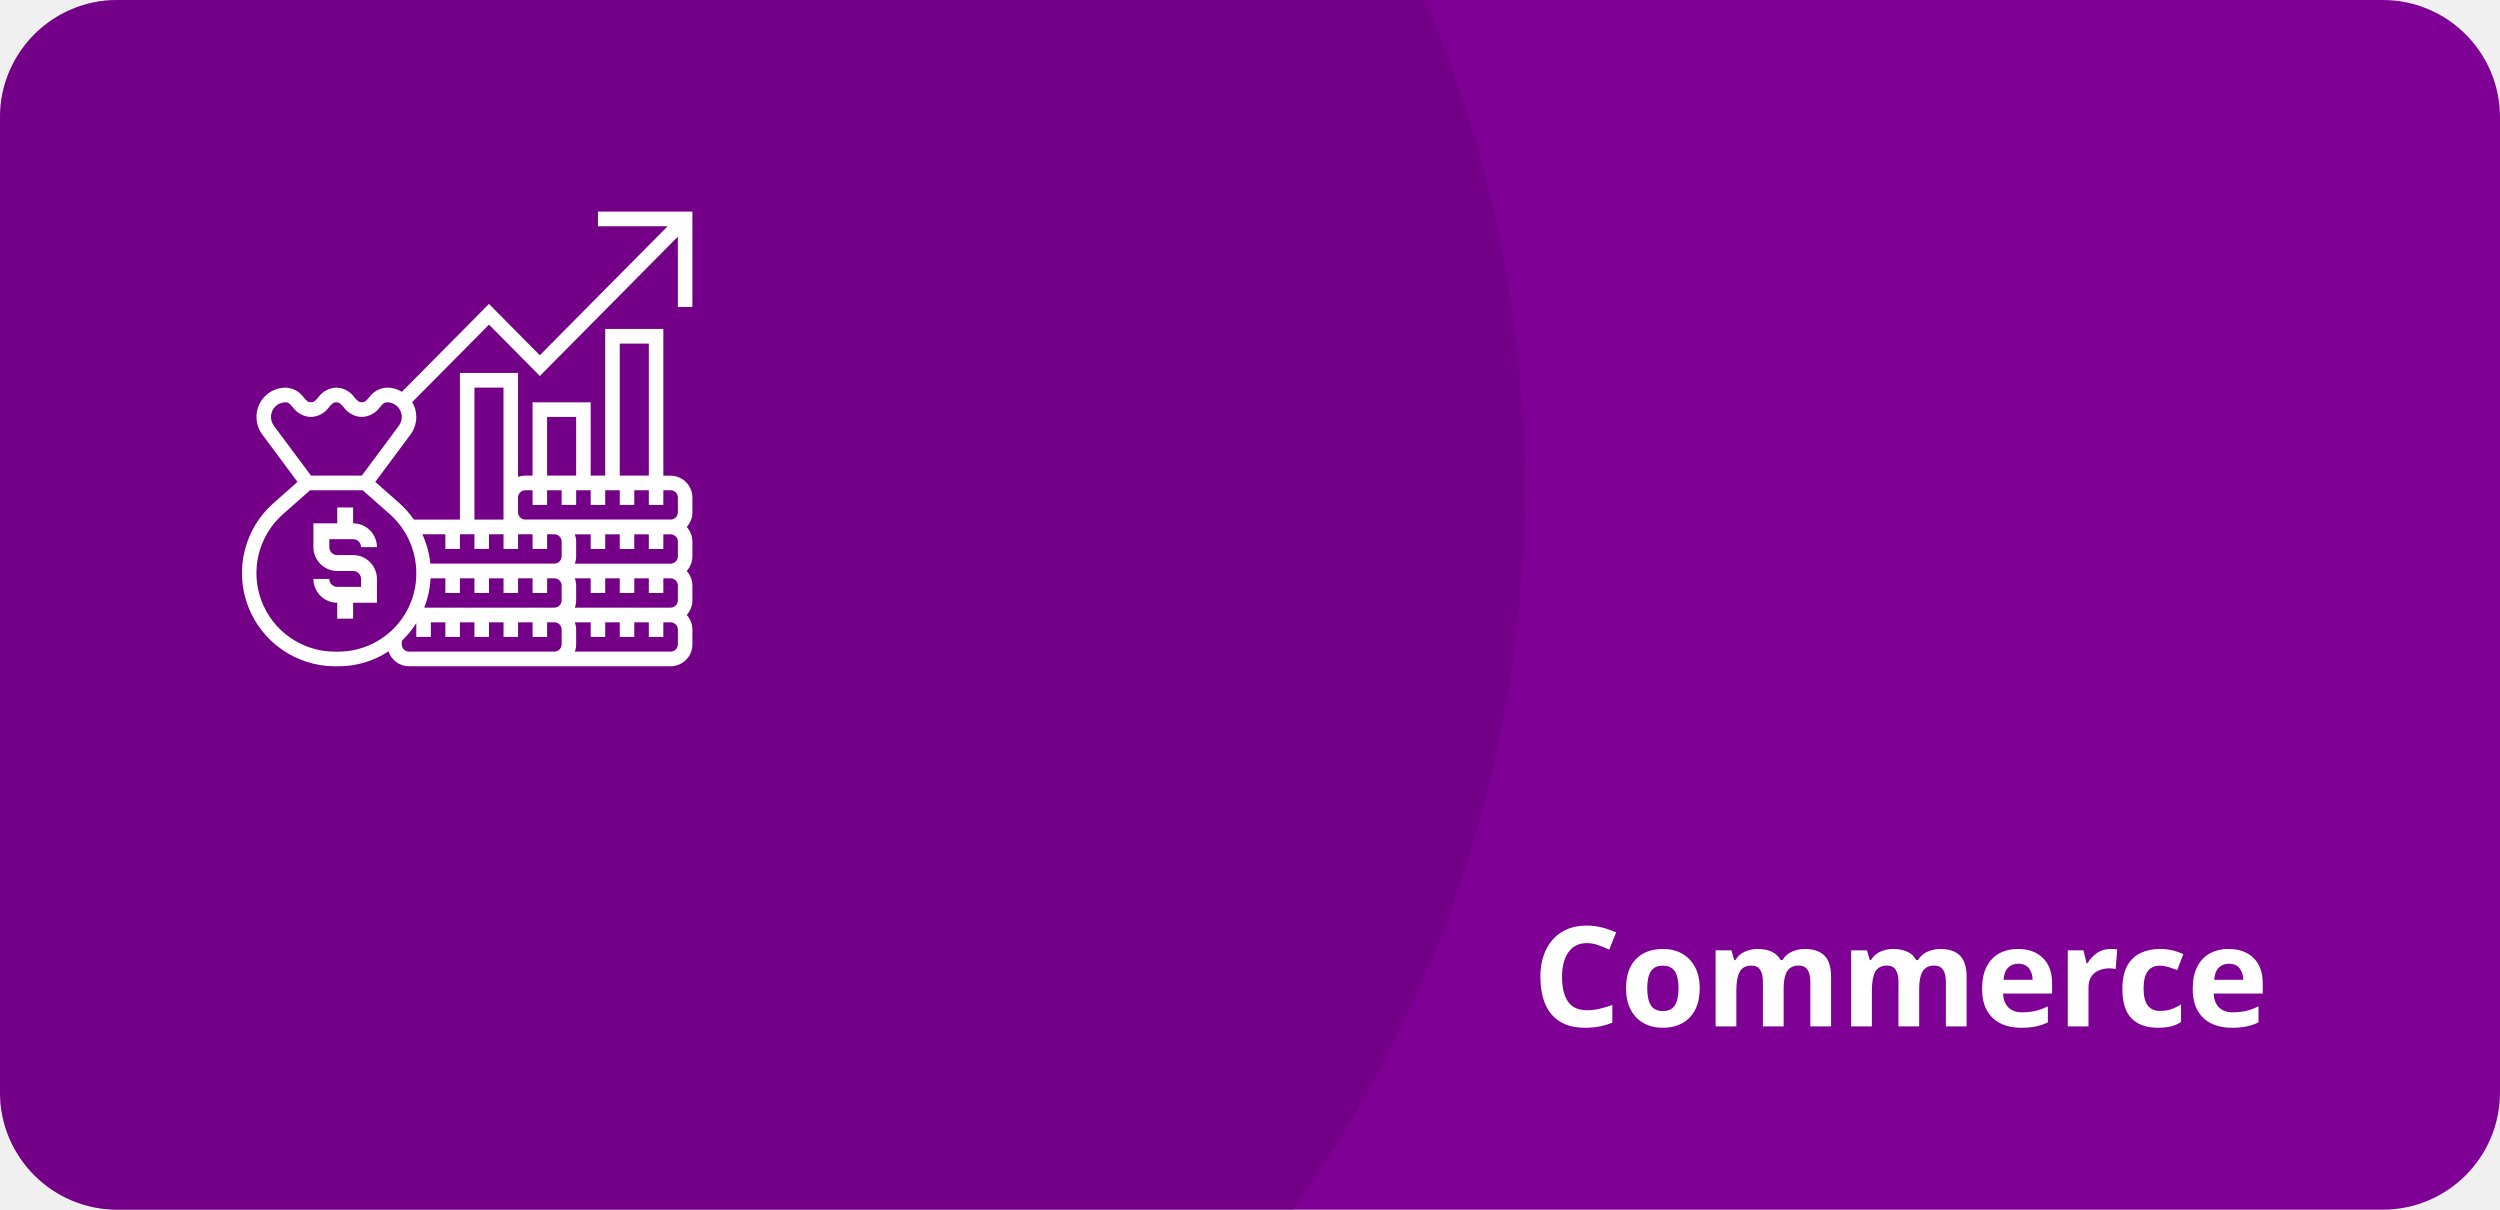
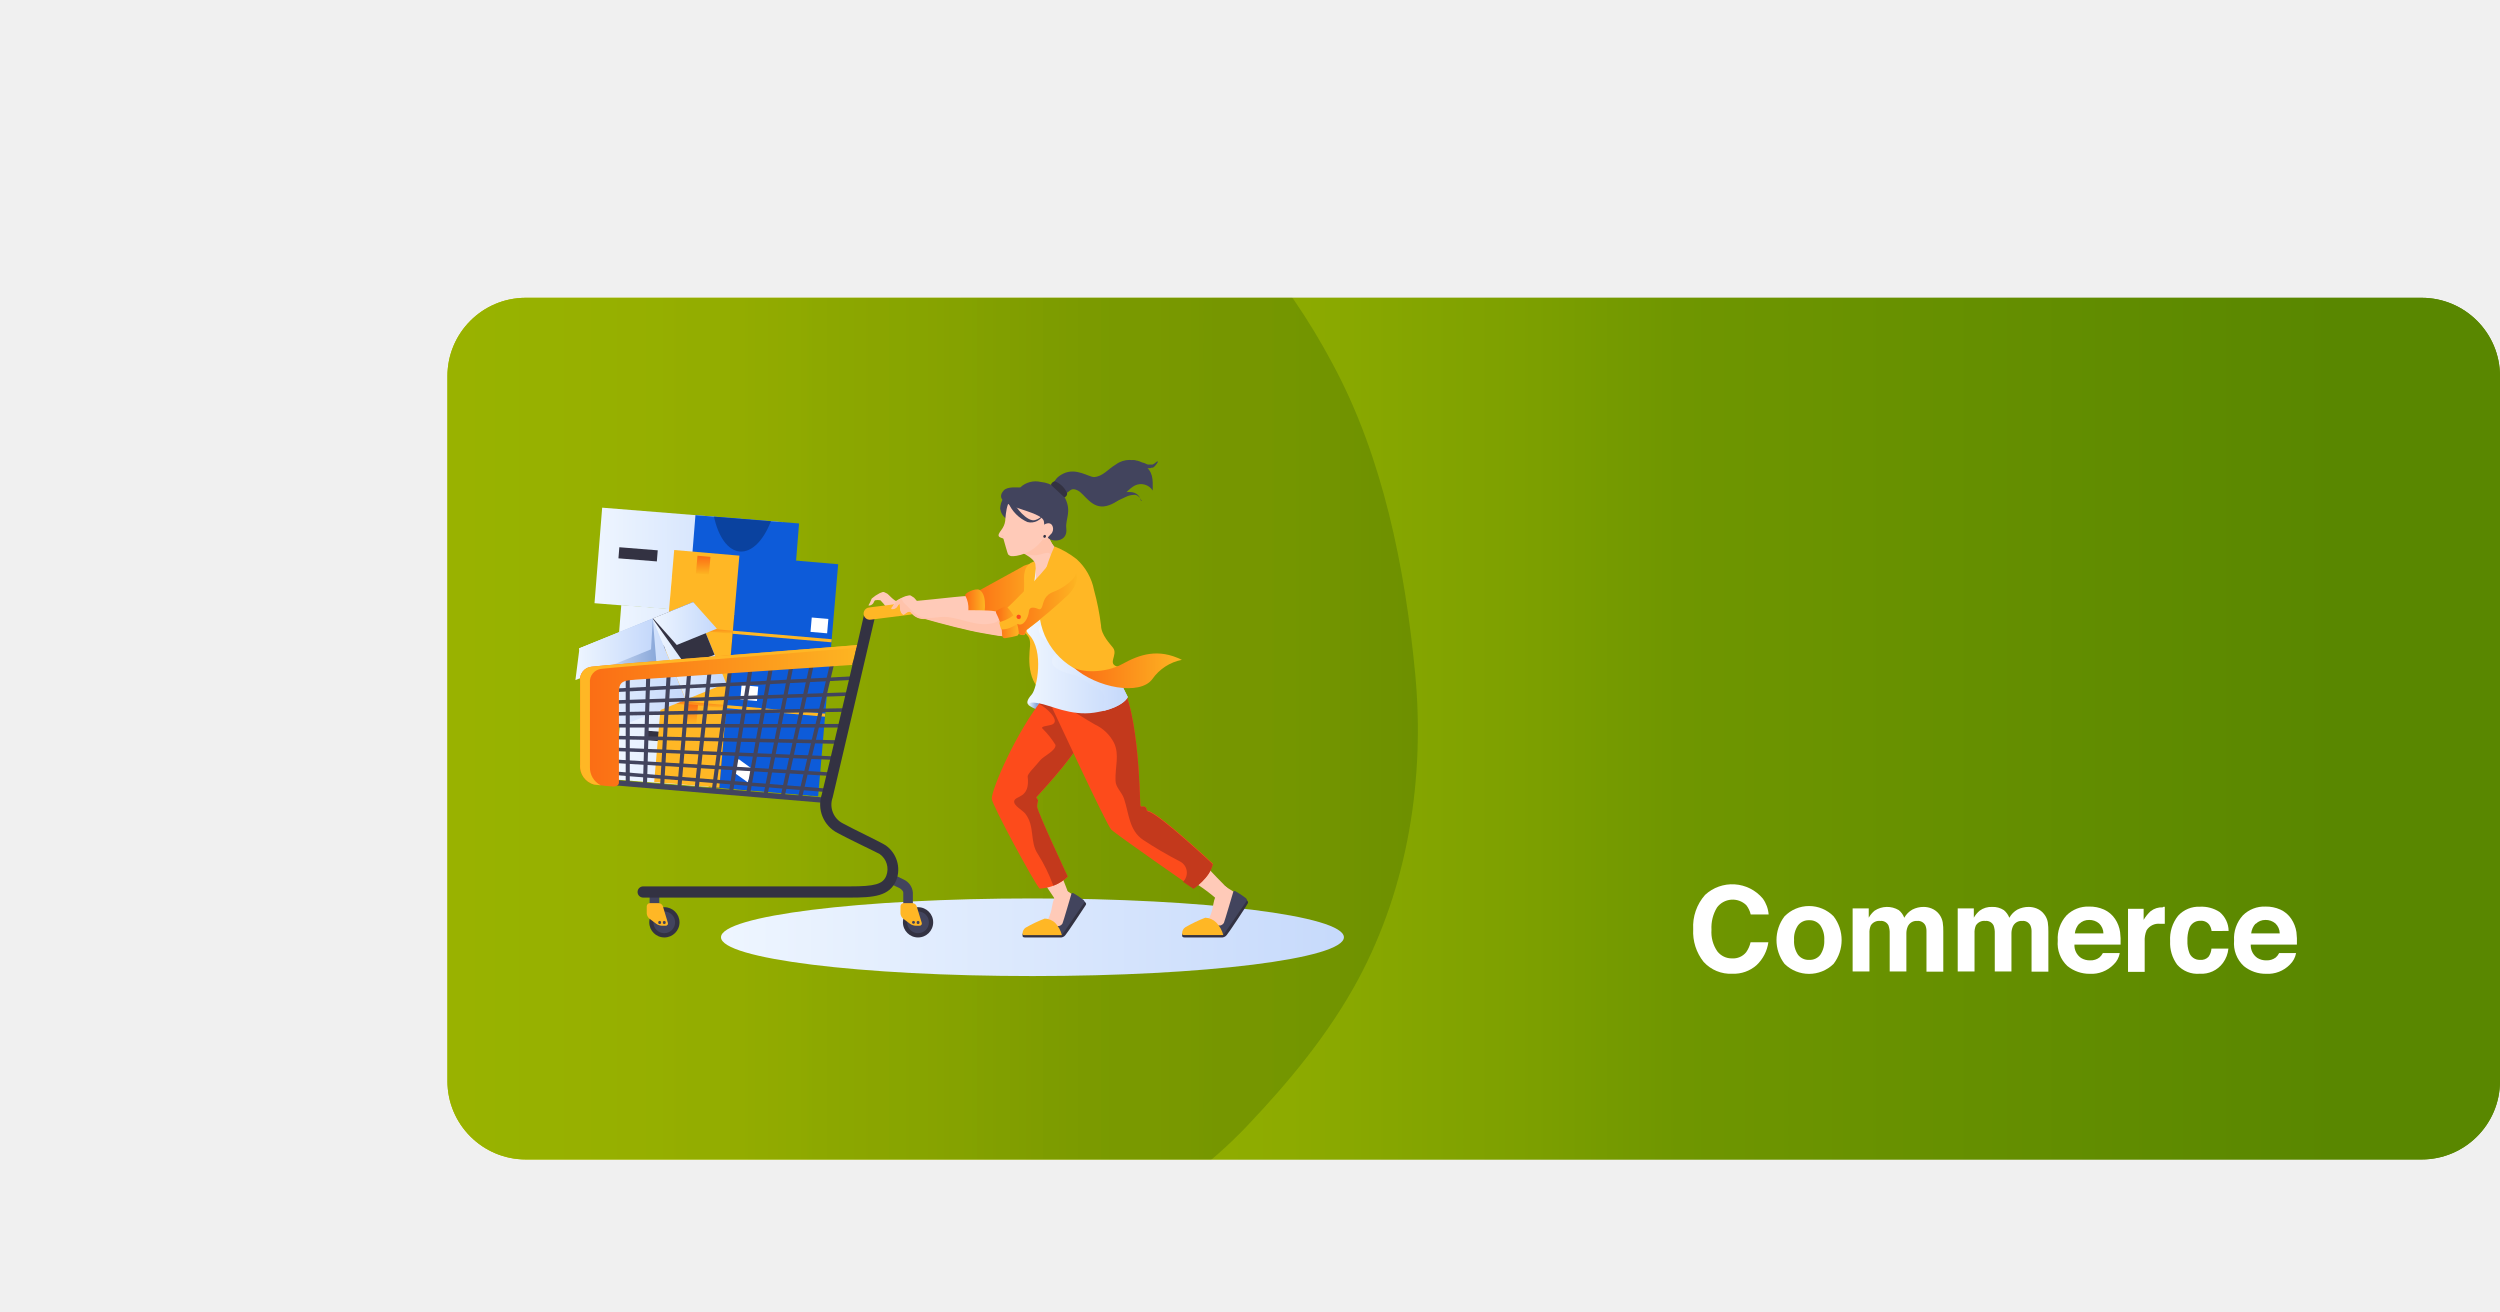
- <svg xmlns="http://www.w3.org/2000/svg" id="Component_108_1" data-name="Component 108 – 1" width="341" height="165" viewBox="0 0 341 165">
+ <svg xmlns="http://www.w3.org/2000/svg" xmlns:xlink="http://www.w3.org/1999/xlink" viewBox="0 0 356.87 187.26">
  <defs>
+     <style>.cls-1{fill:url(#linear-gradient);}.cls-2{isolation:isolate;}.cls-3{clip-path:url(#clip-path);}.cls-4{opacity:0.27;mix-blend-mode:multiply;}.cls-5{fill:url(#linear-gradient-4);}.cls-6{fill:#fff;}.cls-7{fill:url(#_ÂÁ_Ï_ÌÌ_È_ËÂÌÚ_32);}.cls-8{fill:url(#_ÂÁ_Ï_ÌÌ_È_ËÂÌÚ_32-2);}.cls-9{fill:#333242;}.cls-10{fill:url(#_ÂÁ_Ï_ÌÌ_È_ËÂÌÚ_32-3);}.cls-11{fill:url(#_ÂÁ_Ï_ÌÌ_È_ËÂÌÚ_32-4);}.cls-12{fill:url(#_ÂÁ_Ï_ÌÌ_È_ËÂÌÚ_32-5);}.cls-13{fill:url(#_ÂÁ_Ï_ÌÌ_È_ËÂÌÚ_32-6);}.cls-14{fill:#0d5bd9;}.cls-15{fill:#0a429f;}.cls-16{fill:#ffb725;}.cls-17{fill:url(#_ÂÁ_Ï_ÌÌ_È_ËÂÌÚ_3);}.cls-18{fill:url(#_ÂÁ_Ï_ÌÌ_È_ËÂÌÚ_3-2);}.cls-19{fill:url(#_ÂÁ_Ï_ÌÌ_È_ËÂÌÚ_3-3);}.cls-20{fill:url(#_ÂÁ_Ï_ÌÌ_È_ËÂÌÚ_3-4);}.cls-21{fill:url(#_ÂÁ_Ï_ÌÌ_È_ËÂÌÚ_3-5);}.cls-22{fill:url(#_ÂÁ_Ï_ÌÌ_È_ËÂÌÚ_32-7);}.cls-23{fill:url(#_ÂÁ_Ï_ÌÌ_È_ËÂÌÚ_32-8);}.cls-24{fill:url(#_ÂÁ_Ï_ÌÌ_È_ËÂÌÚ_40);}.cls-25{fill:url(#_ÂÁ_Ï_ÌÌ_È_ËÂÌÚ_32-9);}.cls-26{fill:url(#_ÂÁ_Ï_ÌÌ_È_ËÂÌÚ_32-10);}.cls-27{fill:url(#_ÂÁ_Ï_ÌÌ_È_ËÂÌÚ_40-2);}.cls-28{fill:#ffcab8;}.cls-29{fill:#fd4b1b;}.cls-30{fill:#c3391c;}.cls-31{fill:url(#_ÂÁ_Ï_ÌÌ_È_ËÂÌÚ_2);}.cls-32{fill:url(#_ÂÁ_Ï_ÌÌ_È_ËÂÌÚ_2-2);}.cls-33{fill:url(#_ÂÁ_Ï_ÌÌ_È_ËÂÌÚ_32-11);}.cls-34{fill:url(#_ÂÁ_Ï_ÌÌ_È_ËÂÌÚ_32-12);}.cls-35{fill:#ffc3ab;}.cls-36{fill:#42445d;}.cls-37{fill:url(#_ÂÁ_Ï_ÌÌ_È_ËÂÌÚ_2-3);}.cls-38{fill:url(#_ÂÁ_Ï_ÌÌ_È_ËÂÌÚ_2-4);}.cls-39{fill:url(#_ÂÁ_Ï_ÌÌ_È_ËÂÌÚ_2-5);}.cls-40{fill:url(#_ÂÁ_Ï_ÌÌ_È_ËÂÌÚ_2-6);}.cls-41{fill:url(#_ÂÁ_Ï_ÌÌ_È_ËÂÌÚ_2-7);}</style>
+     <linearGradient id="linear-gradient" x1="63.87" y1="104.01" x2="356.87" y2="104.01" gradientUnits="userSpaceOnUse">
+       <stop offset="0" stop-color="#adc200" />
+       <stop offset="0.14" stop-color="#aac000" />
+       <stop offset="0.23" stop-color="#a1b900" />
+       <stop offset="0.31" stop-color="#93af00" />
+       <stop offset="0.41" stop-color="#8dab00" />
+       <stop offset="0.53" stop-color="#7c9f00" />
+       <stop offset="0.6" stop-color="#6f9600" />
+       <stop offset="0.92" stop-color="#598700" />
+     </linearGradient>
    <clipPath id="clip-path">
-       <rect id="Rectangle_1618" data-name="Rectangle 1618" width="341" height="165" rx="16" transform="translate(744 1040)" fill="#7e0095" />
+       <rect class="cls-1" x="63.87" y="42.51" width="293" height="123" rx="11.19" />
    </clipPath>
+     <linearGradient id="linear-gradient-4" x1="0" y1="93.63" x2="202.41" y2="93.63" xlink:href="#linear-gradient" />
+     <linearGradient id="_ÂÁ_Ï_ÌÌ_È_ËÂÌÚ_32" x1="101.35" y1="133.79" x2="197.18" y2="133.79" gradientUnits="userSpaceOnUse">
+       <stop offset="0" stop-color="#eff6ff" />
+       <stop offset="1" stop-color="#c4d8fb" />
+     </linearGradient>
+     <linearGradient id="_ÂÁ_Ï_ÌÌ_È_ËÂÌÚ_32-2" x1="87.85" y1="106.53" x2="114.53" y2="106.53" gradientTransform="translate(199.28 -2.86) rotate(85.41)" xlink:href="#_ÂÁ_Ï_ÌÌ_È_ËÂÌÚ_32" />
+     <linearGradient id="_ÂÁ_Ï_ÌÌ_È_ËÂÌÚ_32-3" x1="105.31" y1="103.18" x2="113.45" y2="103.18" xlink:href="#_ÂÁ_Ï_ÌÌ_È_ËÂÌÚ_32" />
+     <linearGradient id="_ÂÁ_Ï_ÌÌ_È_ËÂÌÚ_32-4" x1="87.63" y1="94" x2="113.62" y2="94" gradientTransform="translate(186.29 -13.82) rotate(85.42)" xlink:href="#_ÂÁ_Ï_ÌÌ_È_ËÂÌÚ_32" />
+     <linearGradient id="_ÂÁ_Ï_ÌÌ_È_ËÂÌÚ_32-5" x1="105.22" y1="90.13" x2="113.36" y2="90.13" xlink:href="#_ÂÁ_Ï_ÌÌ_È_ËÂÌÚ_32" />
+     <linearGradient id="_ÂÁ_Ï_ÌÌ_È_ËÂÌÚ_32-6" x1="84.86" y1="80.32" x2="111.75" y2="80.32" gradientTransform="translate(170.51 -24.1) rotate(85.41)" xlink:href="#_ÂÁ_Ï_ÌÌ_È_ËÂÌÚ_32" />
+     <linearGradient id="_ÂÁ_Ï_ÌÌ_È_ËÂÌÚ_3" x1="99.01" y1="101.09" x2="99.01" y2="99.86" gradientTransform="translate(190.6 -6.81) rotate(85.07)" gradientUnits="userSpaceOnUse">
+       <stop offset="0" stop-color="#fdb522" />
+       <stop offset="1" stop-color="#fb6b14" />
+     </linearGradient>
+     <linearGradient id="_ÂÁ_Ï_ÌÌ_È_ËÂÌÚ_3-2" x1="99.93" y1="90.47" x2="99.93" y2="89.23" gradientTransform="translate(180.86 -17.43) rotate(85.07)" xlink:href="#_ÂÁ_Ï_ÌÌ_È_ËÂÌÚ_3" />
+     <linearGradient id="_ÂÁ_Ï_ÌÌ_È_ËÂÌÚ_3-3" x1="100.38" y1="82.02" x2="100.38" y2="79.33" gradientTransform="translate(172.09 -26.29) rotate(85.05)" xlink:href="#_ÂÁ_Ï_ÌÌ_È_ËÂÌÚ_3" />
+     <linearGradient id="_ÂÁ_Ï_ÌÌ_È_ËÂÌÚ_3-4" x1="99.48" y1="92.52" x2="99.48" y2="89.83" gradientTransform="translate(181.78 -15.75) rotate(85.08)" xlink:href="#_ÂÁ_Ï_ÌÌ_È_ËÂÌÚ_3" />
+     <linearGradient id="_ÂÁ_Ï_ÌÌ_È_ËÂÌÚ_3-5" x1="98.54" y1="103.32" x2="98.54" y2="100.47" gradientTransform="translate(191.61 -5.02) rotate(85.08)" xlink:href="#_ÂÁ_Ï_ÌÌ_È_ËÂÌÚ_3" />
+     <linearGradient id="_ÂÁ_Ï_ÌÌ_È_ËÂÌÚ_32-7" x1="82.66" y1="96.23" x2="97.88" y2="96.23" gradientTransform="translate(42.89 -26.91) rotate(22.12)" xlink:href="#_ÂÁ_Ï_ÌÌ_È_ËÂÌÚ_32" />
+     <linearGradient id="_ÂÁ_Ï_ÌÌ_È_ËÂÌÚ_32-8" x1="93.17" y1="92.92" x2="103.65" y2="92.92" gradientTransform="translate(42.25 -30.22) rotate(22.13)" xlink:href="#_ÂÁ_Ï_ÌÌ_È_ËÂÌÚ_32" />
+     <linearGradient id="_ÂÁ_Ï_ÌÌ_È_ËÂÌÚ_40" x1="82.66" y1="93.22" x2="93.7" y2="93.22" gradientUnits="userSpaceOnUse">
+       <stop offset="0" stop-color="#eff6ff" />
+       <stop offset="1" stop-color="#8aa8da" />
+     </linearGradient>
+     <linearGradient id="_ÂÁ_Ï_ÌÌ_È_ËÂÌÚ_32-9" x1="82.13" y1="92.68" x2="93.19" y2="92.68" xlink:href="#_ÂÁ_Ï_ÌÌ_È_ËÂÌÚ_32" />
+     <linearGradient id="_ÂÁ_Ï_ÌÌ_È_ËÂÌÚ_32-10" x1="93.22" y1="89" x2="102.33" y2="89" xlink:href="#_ÂÁ_Ï_ÌÌ_È_ËÂÌÚ_32" />
+     <linearGradient id="_ÂÁ_Ï_ÌÌ_È_ËÂÌÚ_40-2" x1="146.78" y1="100.44" x2="147.98" y2="100.44" xlink:href="#_ÂÁ_Ï_ÌÌ_È_ËÂÌÚ_40" />
+     <linearGradient id="_ÂÁ_Ï_ÌÌ_È_ËÂÌÚ_2" x1="138.27" y1="84.79" x2="149.81" y2="84.79" gradientUnits="userSpaceOnUse">
+       <stop offset="0" stop-color="#fb6b14" />
+       <stop offset="1" stop-color="#fdb522" />
+     </linearGradient>
+     <linearGradient id="_ÂÁ_Ï_ÌÌ_È_ËÂÌÚ_2-2" x1="137.77" y1="86.58" x2="140.59" y2="86.58" xlink:href="#_ÂÁ_Ï_ÌÌ_È_ËÂÌÚ_2" />
+     <linearGradient id="_ÂÁ_Ï_ÌÌ_È_ËÂÌÚ_32-11" x1="146.39" y1="91.5" x2="160.97" y2="91.5" xlink:href="#_ÂÁ_Ï_ÌÌ_È_ËÂÌÚ_32" />
+     <linearGradient id="_ÂÁ_Ï_ÌÌ_È_ËÂÌÚ_32-12" x1="148.25" y1="92.71" x2="160.97" y2="92.71" xlink:href="#_ÂÁ_Ï_ÌÌ_È_ËÂÌÚ_32" />
+     <linearGradient id="_ÂÁ_Ï_ÌÌ_È_ËÂÌÚ_2-3" x1="153.21" y1="95.75" x2="168.72" y2="95.75" xlink:href="#_ÂÁ_Ï_ÌÌ_È_ËÂÌÚ_2" />
+     <linearGradient id="_ÂÁ_Ï_ÌÌ_È_ËÂÌÚ_2-4" x1="82.81" y1="102.18" x2="122.42" y2="102.18" xlink:href="#_ÂÁ_Ï_ÌÌ_È_ËÂÌÚ_2" />
+     <linearGradient id="_ÂÁ_Ï_ÌÌ_È_ËÂÌÚ_2-5" x1="143.58" y1="86.26" x2="153.72" y2="86.26" xlink:href="#_ÂÁ_Ï_ÌÌ_È_ËÂÌÚ_2" />
+     <linearGradient id="_ÂÁ_Ï_ÌÌ_È_ËÂÌÚ_2-6" x1="142.16" y1="88.86" x2="145.42" y2="88.86" xlink:href="#_ÂÁ_Ï_ÌÌ_È_ËÂÌÚ_2" />
+     <linearGradient id="_ÂÁ_Ï_ÌÌ_È_ËÂÌÚ_2-7" x1="145.22" y1="88.09" x2="145.83" y2="88.09" xlink:href="#_ÂÁ_Ï_ÌÌ_È_ËÂÌÚ_2" />
  </defs>
-   <g id="Group_1821" data-name="Group 1821" transform="translate(-744 -1040)" clip-path="url(#clip-path)">
-     <g id="Rectangle_1617" data-name="Rectangle 1617" transform="translate(732 1019)" fill="#7e0095" stroke="#707070" stroke-width="1">
-       <rect width="361" height="191" stroke="none" />
-       <rect x="0.5" y="0.5" width="360" height="190" fill="none" />
+   <g class="cls-2">
+     <g id="Layer_2" data-name="Layer 2">
+       <g id="Layer_1-2" data-name="Layer 1">
+         <rect class="cls-1" x="63.87" y="42.51" width="293" height="123" rx="11.19" />
+         <g class="cls-3">
+           <rect class="cls-1" x="63.87" y="42.51" width="293" height="123" rx="11.19" />
+           <g class="cls-4">
+             <path class="cls-5" d="M68.53,2.8C50.1,7,28.18,20.26,17.1,35.57,7.37,49,1.13,63.44.28,80c-1.37,26.56,1.82,55.58,20.06,74.93a103.78,103.78,0,0,0,47.45,28.36c13.12,3.44,53.24,6.87,72.13,0,14.06-5.11,27.76-11.67,38.06-22.52,6.06-6.38,11.74-13.23,15.92-21C201,126.53,203.45,111,202,96S197.42,65.29,190.26,52a93.43,93.43,0,0,0-28-32.14C149.26,10.51,110.93-6.77,68.53,2.8Z" />
+           </g>
+         </g>
+         <path class="cls-6" d="M243.4,127.74a5.7,5.7,0,0,1,8.23.52,4.44,4.44,0,0,1,.84,2.28h-2.56a3.36,3.36,0,0,0-.63-1.33,2.79,2.79,0,0,0-4.18.33,5.53,5.53,0,0,0-.79,3.18,4.81,4.81,0,0,0,.84,3.09,2.6,2.6,0,0,0,2.11,1,2.39,2.39,0,0,0,2-.88,3.94,3.94,0,0,0,.63-1.42h2.54a5.53,5.53,0,0,1-1.68,3.26A4.9,4.9,0,0,1,247.3,139a5.2,5.2,0,0,1-4.11-1.69,6.87,6.87,0,0,1-1.49-4.67A6.79,6.79,0,0,1,243.4,127.74Z" />
+         <path class="cls-6" d="M261.74,137.59a5,5,0,0,1-7,0,5.59,5.59,0,0,1,0-6.79,4.91,4.91,0,0,1,7,0,5.59,5.59,0,0,1,0,6.79Zm-1.89-1.3a3.45,3.45,0,0,0,.56-2.1,3.4,3.4,0,0,0-.56-2.09,1.88,1.88,0,0,0-1.59-.74,1.9,1.9,0,0,0-1.6.74,3.33,3.33,0,0,0-.56,2.09,3.39,3.39,0,0,0,.56,2.1,1.89,1.89,0,0,0,1.6.73A1.87,1.87,0,0,0,259.85,136.29Z" />
+         <path class="cls-6" d="M275.75,129.69a2.58,2.58,0,0,1,1.06.81,2.67,2.67,0,0,1,.51,1.16,7.67,7.67,0,0,1,.08,1.34v5.7H275v-5.76a2,2,0,0,0-.16-.85,1.18,1.18,0,0,0-1.16-.63,1.36,1.36,0,0,0-1.36.82,2.46,2.46,0,0,0-.19,1v5.39h-2.38v-5.39a3.07,3.07,0,0,0-.17-1.17,1.17,1.17,0,0,0-1.17-.65,1.41,1.41,0,0,0-1.36.65,2.51,2.51,0,0,0-.19,1.12v5.44h-2.4v-9h2.3V131a3.58,3.58,0,0,1,.83-1,3.25,3.25,0,0,1,3.46-.08,2.54,2.54,0,0,1,.78,1.09,3,3,0,0,1,1.16-1.17,3.49,3.49,0,0,1,1.62-.38A3.07,3.07,0,0,1,275.75,129.69Z" />
+         <path class="cls-6" d="M290.75,129.69a2.49,2.49,0,0,1,1.05.81,2.57,2.57,0,0,1,.52,1.16,8.82,8.82,0,0,1,.08,1.34l0,5.7H290v-5.76a2,2,0,0,0-.17-.85,1.17,1.17,0,0,0-1.16-.63,1.35,1.35,0,0,0-1.35.82,2.46,2.46,0,0,0-.19,1v5.39h-2.38v-5.39a3.07,3.07,0,0,0-.17-1.17,1.17,1.17,0,0,0-1.17-.65,1.4,1.4,0,0,0-1.36.65,2.51,2.51,0,0,0-.19,1.12v5.44h-2.4v-9h2.3V131a3.58,3.58,0,0,1,.83-1,2.8,2.8,0,0,1,1.78-.54,2.88,2.88,0,0,1,1.68.46,2.72,2.72,0,0,1,.78,1.09,3,3,0,0,1,1.15-1.17,3.53,3.53,0,0,1,1.63-.38A3.07,3.07,0,0,1,290.75,129.69Z" />
+         <path class="cls-6" d="M300.35,129.84a3.78,3.78,0,0,1,1.57,1.33,4.5,4.5,0,0,1,.72,1.88,11.08,11.08,0,0,1,.07,1.79h-6.59a2.19,2.19,0,0,0,.95,1.91,2.39,2.39,0,0,0,1.31.34,2.05,2.05,0,0,0,1.31-.41,2.19,2.19,0,0,0,.49-.63h2.41a2.9,2.9,0,0,1-.88,1.64,4.39,4.39,0,0,1-3.4,1.32,5,5,0,0,1-3.19-1.11,4.42,4.42,0,0,1-1.38-3.63,4.88,4.88,0,0,1,1.25-3.6,4.35,4.35,0,0,1,3.23-1.26A5,5,0,0,1,300.35,129.84Zm-3.54,2a2.49,2.49,0,0,0-.63,1.4h4.08a2,2,0,0,0-.63-1.43,2.11,2.11,0,0,0-1.4-.49A1.92,1.92,0,0,0,296.81,131.88Z" />
+         <path class="cls-6" d="M308.82,129.44h.2v2.43l-.4,0h-.28a2,2,0,0,0-1.92.93,3.62,3.62,0,0,0-.27,1.61v4.32h-2.38v-9H306v1.58a5.21,5.21,0,0,1,1-1.24,2.6,2.6,0,0,1,1.73-.55Z" />
+         <path class="cls-6" d="M315.7,132.9a2,2,0,0,0-.34-.91,1.43,1.43,0,0,0-1.24-.55,1.62,1.62,0,0,0-1.64,1.18,4.85,4.85,0,0,0-.23,1.68,4.48,4.48,0,0,0,.23,1.6,1.58,1.58,0,0,0,1.6,1.12,1.43,1.43,0,0,0,1.18-.44,2.27,2.27,0,0,0,.42-1.17h2.42a4.09,4.09,0,0,1-.78,2.05A3.8,3.8,0,0,1,314,139a3.85,3.85,0,0,1-3.22-1.3,5.25,5.25,0,0,1-1-3.35,5.32,5.32,0,0,1,1.14-3.63,4,4,0,0,1,3.14-1.29,4.72,4.72,0,0,1,2.79.76,3.55,3.55,0,0,1,1.28,2.7Z" />
+         <path class="cls-6" d="M325.52,129.84a3.7,3.7,0,0,1,1.56,1.33,4.65,4.65,0,0,1,.73,1.88,11.08,11.08,0,0,1,.07,1.79h-6.59a2.19,2.19,0,0,0,.95,1.91,2.35,2.35,0,0,0,1.3.34,2.06,2.06,0,0,0,1.32-.41,2,2,0,0,0,.48-.63h2.42a3,3,0,0,1-.88,1.64,4.39,4.39,0,0,1-3.4,1.32,4.94,4.94,0,0,1-3.19-1.11,4.42,4.42,0,0,1-1.38-3.63,4.88,4.88,0,0,1,1.25-3.6,4.35,4.35,0,0,1,3.23-1.26A5,5,0,0,1,325.52,129.84Zm-3.54,2a2.49,2.49,0,0,0-.63,1.4h4.08a2,2,0,0,0-.63-1.43,2.12,2.12,0,0,0-1.41-.49A1.91,1.91,0,0,0,322,131.88Z" />
+         <ellipse class="cls-7" cx="147.38" cy="133.79" rx="44.46" ry="5.54" />
+         <rect class="cls-8" x="95.39" y="93.61" width="11.6" height="25.83" transform="translate(-13.09 198.87) rotate(-85.41)" />
+         <rect class="cls-9" x="103.22" y="99.73" width="11.6" height="14.84" transform="translate(-6.5 207.26) rotate(-85.41)" />
+         <rect class="cls-6" x="98.88" y="108.76" width="2.61" height="1.79" transform="translate(-17.09 200.81) rotate(-85.44)" />
+         <path class="cls-10" d="M109.07,105.31c1.72.14,3.36-1.32,4.38-3.62l-8.14-.65C106,103.47,107.34,105.17,109.07,105.31Z" />
+         <rect class="cls-9" x="93.89" y="102.73" width="1.35" height="5.5" transform="matrix(0.08, -1, 1, 0.08, -18.13, 191.32)" />
+         <rect class="cls-11" x="93.99" y="81.5" width="13.28" height="25.01" transform="translate(-1.12 186.79) rotate(-85.42)" />
+         <rect class="cls-9" x="102.23" y="87.24" width="13.28" height="14.84" transform="translate(5.8 195.61) rotate(-85.41)" />
+         <rect class="cls-6" x="98.5" y="96.74" width="2.99" height="1.79" transform="matrix(0.08, -1, 1, 0.08, -5.28, 189.54)" />
+         <path class="cls-12" d="M108.93,92.55c1.73.14,3.38-1.55,4.43-4.19l-8.14-.65C105.84,90.48,107.21,92.41,108.93,92.55Z" />
+         <rect class="cls-9" x="93.65" y="90.17" width="1.55" height="5.5" transform="translate(-5.74 179.62) rotate(-85.42)" />
+         <rect class="cls-13" x="91.47" y="67.38" width="13.68" height="25.88" transform="translate(10.38 171.89) rotate(-85.41)" />
+         <rect class="cls-14" x="99.28" y="73.52" width="13.68" height="14.84" transform="translate(16.95 180.25) rotate(-85.41)" />
+         <rect class="cls-6" x="95.12" y="83.08" width="3.08" height="1.79" transform="translate(5.2 173.59) rotate(-85.4)" />
+         <path class="cls-15" d="M105.61,78.73c1.73.13,3.39-1.61,4.44-4.33l-8.13-.65C102.53,76.6,103.89,78.59,105.61,78.73Z" />
+         <rect class="cls-9" x="90.3" y="76.38" width="1.59" height="5.5" transform="translate(4.92 163.6) rotate(-85.41)" />
+         <rect class="cls-14" x="94.54" y="89.42" width="33.25" height="14.16" transform="translate(5.47 198.96) rotate(-85.07)" />
+         <rect class="cls-16" x="82.84" y="90.82" width="33.25" height="9.34" transform="translate(-4.22 186.37) rotate(-85.07)" />
+         <rect class="cls-16" x="110.52" y="94.4" width="0.44" height="14.16" transform="translate(0.1 203.09) rotate(-85.07)" />
+         <rect class="cls-17" x="98.79" y="95.83" width="0.44" height="9.3" transform="translate(-9.6 190.48) rotate(-85.07)" />
+         <rect class="cls-16" x="111.43" y="83.78" width="0.44" height="14.16" transform="translate(11.53 194.29) rotate(-85.07)" />
+         <rect class="cls-18" x="99.71" y="85.2" width="0.44" height="9.3" transform="translate(1.82 181.69) rotate(-85.07)" />
+         <rect class="cls-6" x="115.95" y="88.1" width="2.06" height="2.38" transform="translate(17.96 198.15) rotate(-85.07)" />
+         <rect class="cls-6" x="105.14" y="97.76" width="2.06" height="2.38" transform="matrix(0.09, -1, 1, 0.09, -1.55, 196.2)" />
+         <polygon class="cls-6" points="104.66 110.19 106.73 111.67 107.48 109.84 105.42 108.35 104.66 110.19" />
+         <rect class="cls-19" x="99.11" y="79.74" width="2.54" height="1.86" transform="translate(11.35 173.72) rotate(-85.05)" />
+         <rect class="cls-20" x="98.21" y="90.24" width="2.53" height="1.86" transform="translate(0.11 182.46) rotate(-85.08)" />
+         <rect class="cls-21" x="97.2" y="100.91" width="2.69" height="1.97" transform="translate(-11.43 191.34) rotate(-85.08)" />
+         <rect class="cls-22" x="84.59" y="89.98" width="11.35" height="12.5" transform="translate(-29.59 41.08) rotate(-22.12)" />
+         <rect class="cls-23" x="95.3" y="86.67" width="6.23" height="12.5" transform="translate(-27.75 43.91) rotate(-22.13)" />
+         <polygon class="cls-24" points="82.66 92.57 84.93 98.15 93.7 94.58 93.18 88.3 82.66 92.57" />
+         <polygon class="cls-9" points="93.17 88.3 93.32 88.53 97.97 95.1 102 93.46 98.94 85.95 93.17 88.3" />
+         <polygon class="cls-25" points="82.14 97.08 92.93 92.69 93.19 88.28 82.72 92.53 82.14 97.08" />
+         <polygon class="cls-26" points="93.22 88.26 96.61 92.07 102.33 89.74 98.94 85.94 93.22 88.26" />
+         <path class="cls-27" d="M149.43,99.42c-1.08-.17-3.07.43-2.57,1.26a4.11,4.11,0,0,0,2.46.79A1,1,0,0,0,149.43,99.42Z" />
+         <path class="cls-28" d="M149.54,119.74c-.75-1.74-1.44-3.65-2.26-4.19s-4.82.38-3.44,2.7c0,0,6.37,9.5,6.62,9.9s1.29.82,1.7.25.37-1-.07-2S150.29,121.47,149.54,119.74Z" />
+         <path class="cls-29" d="M149,99.56c-4,5-7.43,13.06-7.43,14.45,0,.83,6.14,12.16,6.84,12.84a6.29,6.29,0,0,0,4-1.7s-4.46-9.51-4.37-10a2.84,2.84,0,0,1,.08-.66c.2-.39-.31-.5-.17-.7s4.7-4.92,6.77-8.58S152.61,95.12,149,99.56Z" />
+         <path class="cls-30" d="M149,99.56c-.23.29-.47.59-.69.91,1.07.52,3.26,2.56,1.75,3-.56.17-1.66.2-1.19.59a12.15,12.15,0,0,1,1.8,2.28c.07.83-1.69,1.57-2.2,2.21-.67.84-1.82,1.91-1.77,2.31.38,3.17-1.79,2.66-1.93,3.51-.1.63,1.21,1.3,1.58,1.77,1.43,1.82.6,4,1.8,5.77a23.93,23.93,0,0,1,2.21,4.52,5.89,5.89,0,0,0,2.06-1.3s-4.46-9.51-4.37-10a2.84,2.84,0,0,1,.08-.66c.2-.39-.31-.5-.17-.7s4.7-4.92,6.77-8.58S152.61,95.12,149,99.56Z" />
+         <path class="cls-28" d="M169.68,121.06c-1.36-1.31-2.75-2.8-3.72-3s-4.28,2.22-2.11,3.82c0,0,4.68,2.72,7.1,4.39a24.44,24.44,0,0,1,2.84,2.16c.38.27,1.51.25,1.67-.43s0-1-.84-1.81S171,122.37,169.68,121.06Z" />
+         <path class="cls-29" d="M163.48,115.2c-.3-.2-.64.13-.7-.23s-.18-16.35-3.72-18.23a8.94,8.94,0,0,0-7.08-.06c-1.33.58-2.62,2.69-2.08,3.74s8,17.27,8.73,18,11.76,8.38,11.76,8.38,2.38-1.57,2.75-3.51c0,0-7.71-7.2-9.19-7.51C163.56,115.75,163.79,115.4,163.48,115.2Z" />
+         <path class="cls-30" d="M163.48,115.2c-.3-.2-.64.13-.7-.23s-.18-16.35-3.72-18.23a8.94,8.94,0,0,0-7.08-.06c-1.33.58-2.62,2.69-2.08,3.74.08.15.2.37.35.63a1.84,1.84,0,0,1,2-.06c1.38.77,2.68,1.67,4.06,2.44A5.81,5.81,0,0,1,159,106c.85,1.69.15,3.59.24,5.44,0,.94.9,1.64,1.2,2.54.73,2.12.71,4.56,2.75,5.92a55.79,55.79,0,0,0,5.23,3.06,1.81,1.81,0,0,1,.45,2.92l1.5,1s2.38-1.57,2.75-3.51c0,0-7.71-7.2-9.19-7.51C163.56,115.75,163.79,115.4,163.48,115.2Z" />
+         <path class="cls-28" d="M138.27,85.07c-1.39,0-9.44,1.05-10.08.86s-1.41-1.14-1.54-1.19-.34-.17-.45-.22-.29,0-.62.15a5.57,5.57,0,0,0-1.13.76c-.07.08-.21.54-.34.73s-.17.28-.07.29a.82.82,0,0,0,.58-.29c.15-.19.17-.42.3-.47a1.79,1.79,0,0,1,.76,0,8.25,8.25,0,0,1,.84,1,2,2,0,0,0,1.85.55c1.94.31,5.66.82,7.33.91s2.78.26,3.24-.16a2,2,0,0,0,.65-1.62C139.51,85.79,139.66,85.1,138.27,85.07Z" />
+         <path class="cls-31" d="M145.76,81l-7.49,4.12.69,4a12.92,12.92,0,0,0,2.31-.37c.17-.16.24-.39.41-.46a64.51,64.51,0,0,0,6.3-2.7c2-1.2,2.34-3.11,1.17-4.39A2.73,2.73,0,0,0,145.76,81Z" />
+         <path class="cls-32" d="M139.83,84.21c-.57-.35-2.41.56-2,.88a3.84,3.84,0,0,1,.41,1.93c-.05.66-.33,1.83,0,1.84s1.62.19,1.81.15.26-.19.32-.47S141.12,85,139.83,84.21Z" />
+         <path class="cls-16" d="M146.28,81.61c-.27,1,.13,2.11-.3,3.82s-.77,2.48-.34,3.84,1.56,1.12,1.39,3-.55,5.88,3.07,7.18l-1.55-19.29A1.81,1.81,0,0,0,146.28,81.61Z" />
+         <path class="cls-33" d="M147.88,81.17s-.48,3.66-.66,5.18-1.57,2.94-.3,4.28c2.15,2.3,1.1,7.66.37,8.49s-.77,1.24-.43,1.56c0,0-.42-.6,1.34-.31s4.64,1.86,8,1.36S160.8,100,161,99.5c0,0-4.29-8.19-5.05-13.9C155.6,83.15,147.88,81.17,147.88,81.17Z" />
+         <path class="cls-34" d="M149.2,84.18a3.6,3.6,0,0,0,1.36,3c.6.62-2.48,1.92-2.3,2.8.41,2,3.45,1.79,2.41,3.32-.17.25-2,1.94,2.44,3,1.56.37,1.79,1.09,3.21,1.78,2.33,1.12.94,2.43,1.21,3.41,2.36-.59,3.29-1.54,3.44-2,0,0-4.29-8.19-5.05-13.9C155.69,83.81,149.19,83.73,149.2,84.18Z" />
+         <path class="cls-28" d="M149.5,76l-3.38,3s1.48.74,1.67,1.49a12.57,12.57,0,0,1,0,2.81c0,.49,1.53-.21,2.13-1.21a25.93,25.93,0,0,0,1.4-3.17A5.46,5.46,0,0,1,149.5,76Z" />
+         <path class="cls-35" d="M149.5,76l-3.38,3a9.72,9.72,0,0,0,1.38.27c1.47.06,2.57-1.15,2.57.58,0,.78,0,1.75.51.78.35-.66.75-1.71.75-1.71A5.46,5.46,0,0,1,149.5,76Z" />
+         <path class="cls-36" d="M163.22,66.3a3.31,3.31,0,0,0-3.93,0c-1.17.7-1.86,1.72-3.12,1.8-.77,0-2.58-1.4-4.41-.48-1.6.8-1.38,1.83-1.38,1.83a8.86,8.86,0,0,1,.64.76,1,1,0,0,0,1.23.17c.53-.28.65-.84,1.61-.36s2,2.71,4.06,2.21,2.54-2.06,4.07-2.92a2,2,0,0,1,2.56.71C164.57,68.33,164.63,67.32,163.22,66.3Z" />
+         <path class="cls-36" d="M144.39,70.11a2.87,2.87,0,0,0-1.62,2.49c.14,1.05,1.1,2.25,3.26,1.63s2.31-3.14,1.55-3.81A2.81,2.81,0,0,0,144.39,70.11Z" />
+         <path class="cls-28" d="M146.85,69.68c-2.89.6-3.17,2.53-3.33,4.31a2.67,2.67,0,0,1-.39,1.38c-.26.43-.59.73-.59,1.06s.64.36.7.49.57,2.15.69,2.25c.3.26.49.27,1.19.17A5.86,5.86,0,0,0,149,76.8c2.1-.88,2.92-1.79,3-3.72S149.74,69.07,146.85,69.68Z" />
+         <path class="cls-35" d="M143.09,76.39c-.1,0-.15.14-.15.14s.4.16.4.14A.76.76,0,0,0,143.09,76.39Z" />
+         <path class="cls-36" d="M152.06,71.14a4.39,4.39,0,0,0-3.48-2.34,3.18,3.18,0,0,0-2.93.77c-.3.07-1.82-.2-2.39.46-2.13,2.46,5.77,2.73,5.77,4.52a5.65,5.65,0,0,0,.59,2.24c.47.59,2.85.68,2.59-1.38C152.06,74.13,153,73.06,152.06,71.14Z" />
+         <path class="cls-28" d="M149.46,74.72c-.63.15-.63.52-.77.87s-.31,1.29.24,1.4.66-.38,1.07-.73C150.59,75.76,150.37,74.5,149.46,74.72Z" />
+         <path class="cls-9" d="M149.17,76.36a.2.2,0,0,0-.23.16.19.19,0,0,0,.13.25.2.2,0,0,0,.23-.16A.19.19,0,0,0,149.17,76.36Z" />
+         <path class="cls-9" d="M150.56,68.69s-.47.13-.53.53L151.94,71a.57.57,0,0,0,.39-.6A3.18,3.18,0,0,0,150.56,68.69Z" />
+         <path class="cls-36" d="M165.15,65.89,165,66l-.2.16-.12.07-.13.08-.15,0-.07,0h-.08a.76.76,0,0,1-.15,0H164l-.16,0-.16-.06a3.11,3.11,0,0,1-.33-.15L163,66c-.12-.05-.23-.11-.35-.15l-.34-.1c-.1,0-.23,0-.33-.06h-.41l.09,1,.17,0,.09,0H162a1,1,0,0,1,.19,0h.27l.32,0,.36.07.4.07.21,0h.22l.22,0a.8.8,0,0,0,.2-.07l.09,0,.09,0a.78.78,0,0,0,.15-.1l.13-.12a.38.38,0,0,0,.1-.12,2.62,2.62,0,0,0,.17-.21l.11-.18a1.56,1.56,0,0,0,.09-.15h0Z" />
+         <path class="cls-36" d="M162.87,71.49a2.22,2.22,0,0,0-.09-.28,1.42,1.42,0,0,0-.08-.18,1.74,1.74,0,0,0-.11-.18,1.34,1.34,0,0,0-.36-.35,1.37,1.37,0,0,0-.54-.22,3.71,3.71,0,0,0-1.2,0l-1.09.22-.92.17-.35,0-.26,0h-.25l.27,1.48.25-.08.31-.11.38-.15c.28-.11.58-.26.9-.42l1-.47a2.8,2.8,0,0,1,1-.27,1,1,0,0,1,.42,0,.9.9,0,0,1,.34.2.86.86,0,0,1,.14.13l.11.13.15.24a1.52,1.52,0,0,1,.09.17l0,.06a.28.28,0,0,0,0-.06A1.08,1.08,0,0,0,162.87,71.49Z" />
+         <path class="cls-36" d="M147.76,74.24c-1.1.33-2.91-1.9-3.14-2.75l-.69.26a5.32,5.32,0,0,0,2.73,2.77A2,2,0,0,0,149,73.37,2.31,2.31,0,0,1,147.76,74.24Z" />
+         <path class="cls-16" d="M159.69,95.2c-1.82-.37,0-1.7-.82-2.75-.33-.45-1.69-1.8-1.7-3.16a35.64,35.64,0,0,0-1-5.06,8,8,0,0,0-2.48-4.41A12.48,12.48,0,0,0,150.52,78a24.93,24.93,0,0,0-2.19,8.83,9.88,9.88,0,0,0,7,9.42c4.05,1.15,6,.28,7.41,1A5.67,5.67,0,0,0,159.69,95.2Z" />
+         <path class="cls-37" d="M160.2,94.79c-2.48,1.37-6,1.21-7,.44,3.35,3,9.58,4.1,11.3,1.7a6.72,6.72,0,0,1,4.21-2.74C165.32,92.51,162.68,93.42,160.2,94.79Z" />
+         <path class="cls-9" d="M177.91,128.4l-3.5,4.93-5.66-.08v.3c0,.09,0,.27.34.27h5.19a.89.89,0,0,0,.83-.34c.26-.27,3-4.42,3-4.51a.31.31,0,0,0,0-.32A1.39,1.39,0,0,0,177.91,128.4Z" />
+         <path class="cls-28" d="M175,126.57c-.13-.14-.63.07-.91.32a5.47,5.47,0,0,0-.9,2.23,6.27,6.27,0,0,1-.59,1.95c-.16.13-2.71,1.12-2.8,1.33s-.14.88.39.92a21.71,21.71,0,0,0,4.19-.22,24.31,24.31,0,0,0,2.35-3.19c.48-.83.72-1.58.43-1.89S175.1,126.71,175,126.57Z" />
+         <path class="cls-36" d="M176.32,127.2c-.2-.07-.26.07-.26.07s-1.26,4.29-1.35,4.46a.83.83,0,0,1-.5.38h-.5a15.51,15.51,0,0,0,.91,1.37s3.24-4.69,3.34-4.87a.35.35,0,0,0-.11-.4A12.68,12.68,0,0,0,176.32,127.2Z" />
+         <path class="cls-16" d="M172.05,131a20.11,20.11,0,0,0-2.84,1.36,1,1,0,0,0-.46.89c0,.23.09.23.37.23h5.5a4,4,0,0,0-1-1.79A2.34,2.34,0,0,0,172.05,131Z" />
+         <path class="cls-9" d="M154.73,128.64l-3.35,4.71-5.41-.08v.29c0,.09,0,.26.32.26h5a.85.85,0,0,0,.79-.33c.25-.25,2.86-4.22,2.91-4.3a.27.27,0,0,0,0-.31A1.34,1.34,0,0,0,154.73,128.64Z" />
+         <path class="cls-28" d="M151.92,126.89c-.13-.13-.6.07-.88.31a5.18,5.18,0,0,0-.85,2.13,6.51,6.51,0,0,1-.57,1.87,27.35,27.35,0,0,0-2.68,1.26c-.08.21-.13.84.38.88a19.78,19.78,0,0,0,4-.21,22.61,22.61,0,0,0,2.25-3c.46-.79.68-1.51.41-1.8S152,127,151.92,126.89Z" />
+         <path class="cls-36" d="M153.21,127.49a.21.21,0,0,0-.26.07s-1.19,4.1-1.28,4.26a.77.77,0,0,1-.48.36h-.48a12.78,12.78,0,0,0,.87,1.31s3.09-4.47,3.19-4.64a.33.33,0,0,0-.11-.39A12.17,12.17,0,0,0,153.21,127.49Z" />
+         <path class="cls-16" d="M149.12,131.13a19.89,19.89,0,0,0-2.71,1.29,1,1,0,0,0-.44.85c0,.22.08.22.36.22h5.25a3.83,3.83,0,0,0-.91-1.7A2.18,2.18,0,0,0,149.12,131.13Z" />
+         <path class="cls-9" d="M94.82,129.5A2.16,2.16,0,1,0,97,131.66,2.16,2.16,0,0,0,94.82,129.5Z" />
+         <path class="cls-36" d="M94.82,130.11a1.55,1.55,0,1,0,1.55,1.55A1.55,1.55,0,0,0,94.82,130.11Z" />
+         <rect class="cls-36" x="92.73" y="127.83" width="1.38" height="1.68" />
+         <path class="cls-16" d="M94.62,129.36a.67.67,0,0,0-.59-.44H92.77a.46.46,0,0,0-.45.46v1a1.07,1.07,0,0,0,.36.74l1,.75a1.61,1.61,0,0,0,.82.28H95a.32.32,0,0,0,.33-.44Z" />
+         <path class="cls-36" d="M94.82,131.46a.2.2,0,0,0-.2.2.21.21,0,1,0,.41,0A.2.2,0,0,0,94.82,131.46Z" />
+         <path class="cls-36" d="M94.17,131.46a.2.2,0,0,0-.21.2.21.21,0,1,0,.41,0A.2.2,0,0,0,94.17,131.46Z" />
+         <path class="cls-9" d="M131.05,129.5a2.16,2.16,0,1,0,2.16,2.16A2.16,2.16,0,0,0,131.05,129.5Z" />
+         <path class="cls-36" d="M131.05,130.11a1.55,1.55,0,1,0,1.55,1.55A1.55,1.55,0,0,0,131.05,130.11Z" />
+         <path class="cls-36" d="M129,125.55c-.4-.21-1.54-.73-1.59-.75l-.57,1.24,1.55.73c.26.13.55.43.55.64v2h1.37v-2A2.25,2.25,0,0,0,129,125.55Z" />
+         <path class="cls-16" d="M130.85,129.36a.66.66,0,0,0-.59-.44H129a.46.46,0,0,0-.46.46v1a1.07,1.07,0,0,0,.36.74l1,.75a1.61,1.61,0,0,0,.82.28h.53a.32.32,0,0,0,.32-.44Z" />
+         <path class="cls-36" d="M131.05,131.46a.2.2,0,0,0-.2.2.21.21,0,1,0,.41,0A.2.2,0,0,0,131.05,131.46Z" />
+         <path class="cls-36" d="M130.4,131.46a.21.21,0,0,0-.21.2.21.21,0,0,0,.42,0A.21.21,0,0,0,130.4,131.46Z" />
+         <path class="cls-36" d="M85,96.19c1-.16,25.19-2.08,37.82-3.07l-.08-.76c-1.49.12-36.58,2.87-37.9,3.08a1.83,1.83,0,0,0-1.71,2v12A2.26,2.26,0,0,0,85,111.86c.68.1,30.9,2.61,32.19,2.71l.08-.76c-10.86-.9-31.55-2.62-32.13-2.71S84,110.55,84,109.47v-12C84,96.77,84.16,96.33,85,96.19Z" />
+         <path class="cls-36" d="M84.86,110.39c.67.09,28.9,2.34,33,2.67,0-.17,0-.34.07-.5-11.43-.91-32.45-2.6-33-2.68Z" />
+         <path class="cls-36" d="M84.88,108.75c.87.07,28.46,1.71,33.38,2,0-.16.06-.33.1-.5l-33.43-2Z" />
+         <path class="cls-36" d="M84.89,107.12c1.09,0,28.59,1.13,33.9,1.34,0-.17.09-.34.14-.5-5-.2-32.92-1.32-34-1.35Z" />
+         <path class="cls-36" d="M84.9,105.48c1.32,0,29.23.59,34.57.7,0-.17.11-.34.17-.51-4.91-.1-33.4-.69-34.74-.7Z" />
+         <path class="cls-36" d="M84.9,103.34v.51c1.55,0,30.24,0,35.33,0,.06-.17.12-.34.17-.51C115.82,103.37,86.48,103.32,84.9,103.34Z" />
+         <path class="cls-36" d="M84.91,102.21l36-.61c0-.17.09-.34.14-.51l-36.2.61Z" />
+         <path class="cls-36" d="M84.91,100.57l36.69-1.26.15-.51-36.86,1.26Z" />
+         <path class="cls-36" d="M84.92,98.94c2.25-.1,32.3-1.66,37.38-1.92.06-.17.11-.34.17-.52-4.41.23-35.29,1.83-37.58,1.93Z" />
+         <path class="cls-36" d="M84.92,97.3c2.52-.13,33.69-2.27,38.23-2.58.07-.18.14-.35.22-.53-3.4.24-35.91,2.47-38.48,2.6Z" />
+         <polygon class="cls-36" points="113.89 113.88 114.46 113.99 119.3 93.83 118.73 93.73 113.89 113.88" />
+         <polygon class="cls-36" points="111.43 113.67 112 113.76 116.36 94.06 115.79 93.97 111.43 113.67" />
+         <polygon class="cls-36" points="108.98 113.45 109.55 113.54 113.42 94.3 112.85 94.21 108.98 113.45" />
+         <polygon class="cls-36" points="106.52 113.23 107.09 113.31 110.48 94.53 109.91 94.45 106.52 113.23" />
+         <polygon class="cls-36" points="104.06 113.02 104.64 113.09 107.54 94.77 106.96 94.7 104.06 113.02" />
+         <polygon class="cls-36" points="101.6 112.8 102.18 112.86 104.6 95 104.02 94.94 101.6 112.8" />
+         <polygon class="cls-36" points="99.15 112.58 99.73 112.63 101.66 95.23 101.08 95.18 99.15 112.58" />
+         <polygon class="cls-36" points="96.69 112.37 97.27 112.41 98.72 95.46 98.14 95.43 96.69 112.37" />
+         <polygon class="cls-36" points="94.23 112.15 94.81 112.18 95.78 95.7 95.2 95.67 94.23 112.15" />
+         <polygon class="cls-36" points="91.78 111.94 92.36 111.95 92.84 95.93 92.26 95.92 91.78 111.94" />
+         <rect class="cls-36" x="89.32" y="96.16" width="0.58" height="15.57" />
+         <path class="cls-38" d="M82.81,97.2v12a2.69,2.69,0,0,0,2,2.79c.69.1,2.49.29,2.76.29s.78-.12.78-.56V99.17c0-1.66.2-2,2.2-2.14s31.09-2.11,31.09-2.11l.74-2.83c-1.49.11-36.59,2.87-37.9,3.08A1.82,1.82,0,0,0,82.81,97.2Z" />
+         <path class="cls-16" d="M82.81,97.2v12a2.69,2.69,0,0,0,2,2.79l.94.11a2.84,2.84,0,0,1-1.54-2.63v-12a1.83,1.83,0,0,1,1.72-2c1.17-.19,29.29-2.4,36.35-3l.1-.39c-1.49.11-36.59,2.87-37.9,3.08A1.82,1.82,0,0,0,82.81,97.2Z" />
+         <path class="cls-9" d="M126.44,120.68c-.59-.41-4.91-2.46-6.08-3.12a3,3,0,0,1-1.5-3.72c.28-1.08,5.93-25.26,6.12-26.09l-1.56-.36c0,.21-5.83,25-6.11,26a4.57,4.57,0,0,0,2.26,5.52c1.22.69,5.47,2.7,6,3a2.64,2.64,0,0,1,.94,3.12c-.49,1.18-1.6,1.5-5.19,1.5H91.81a.8.8,0,0,0,0,1.6h29.47c3.4,0,5.71-.17,6.67-2.49A4.24,4.24,0,0,0,126.44,120.68Z" />
+         <path class="cls-16" d="M129.72,86l-5.6.71a.88.88,0,1,0,.22,1.74l5.6-.71a.89.89,0,0,0,.76-1A.86.86,0,0,0,129.72,86Z" />
+         <path class="cls-28" d="M144.18,88.23c-.79-.35-.75-.74-2.32-1s-9.12,0-9.81-.35-1.43-1.48-1.57-1.56a5,5,0,0,1-.48-.31c-.12-.07-.34,0-.73.09a6.67,6.67,0,0,0-1.38.7c-.08.08-.3.58-.48.78s-.23.28-.11.31a.87.87,0,0,0,.69-.24c.19-.2.25-.45.4-.5s-.1,1.23.56,1.54c.14.06.79-.78,1.12-.26a2.31,2.31,0,0,0,2,.87c2.15.62,6.28,1.7,8.15,2s3.1.67,3.68.26,1.22-.87,1.21-1.45S144.54,88.38,144.18,88.23Z" />
+         <path class="cls-35" d="M144.18,88.23c-.6-.27-.72-.55-1.42-.77a1.18,1.18,0,0,1-.89,1.47c-2.3.6-4.29-.56-6.54-.84-1.23-.16-2.65.37-3.83,0-1-.33-1.58-1.25-2.33-1.89a1.25,1.25,0,0,1-.44-.81,7.79,7.79,0,0,0-.84.48c-.08.08-.3.58-.48.78s-.23.28-.11.31a.87.87,0,0,0,.69-.24c.19-.2.25-.45.4-.5s-.1,1.23.56,1.54c.14.06.79-.78,1.12-.26a2.31,2.31,0,0,0,2,.87c2.15.62,6.28,1.7,8.15,2s3.1.67,3.68.26,1.22-.87,1.21-1.45S144.54,88.38,144.18,88.23Z" />
+         <path class="cls-16" d="M152.4,79.66c-.85-.51-1.85-.35-3,1.29a40.45,40.45,0,0,1-3.68,3.9,35.39,35.39,0,0,1-2.94,2.79l1.1,2.79a4.19,4.19,0,0,1,1.41,0c.45.16.82.35,1,.12s.14-.51.3-.65a71.91,71.91,0,0,0,6-5.06C154.34,82.91,154.12,80.68,152.4,79.66Z" />
+         <path class="cls-39" d="M153.57,81.84c.09.48-.92,1.44-2.15,2.16-.93.55-1.65.5-2.22,1.41-.44.69-.34,1.8-1,1.52,0,0-1.24-.61-1.32.34s-.83,2.3-1.67,1.76c-.5-.32-1.08.49-1.66.64l.3.76a4.19,4.19,0,0,1,1.41,0c.45.16.82.35,1,.12s.14-.51.3-.65a71.91,71.91,0,0,0,6-5.06C154.34,82.91,153.54,81.68,153.57,81.84Z" />
+         <path class="cls-40" d="M143.74,86.64a.49.49,0,0,0-.47,0,10.77,10.77,0,0,0-1.08.59c0,.08-.07.13.05.38a8.17,8.17,0,0,1,.68,1.81,7.1,7.1,0,0,1,.13,1.25c0,.09.06.51.48.42a13.32,13.32,0,0,0,1.69-.35c.19-.11.22-.29.19-.62A5.67,5.67,0,0,0,143.74,86.64Z" />
+         <path class="cls-16" d="M145.62,87.28a.22.22,0,0,0-.3,0,5.78,5.78,0,0,1-2.6,1.51s-.07,0-.06.15.19.66.21.77a.18.18,0,0,0,.12.14,3.17,3.17,0,0,0,1.54-.39,5.77,5.77,0,0,0,1.49-1,.33.33,0,0,0,.07-.34C146,88,145.67,87.35,145.62,87.28Z" />
+         <path class="cls-41" d="M145.64,87.81a.3.3,0,0,0-.23.56.3.3,0,1,0,.23-.56Z" />
+         <path class="cls-29" d="M145.53,87.77a.29.29,0,0,0-.4.16.3.3,0,1,0,.56.24A.3.3,0,0,0,145.53,87.77Z" />
+       </g>
    </g>
-     <ellipse id="Ellipse_245" data-name="Ellipse 245" cx="181" cy="174.5" rx="181" ry="174.5" transform="translate(590 932)" fill="#5d006e" opacity="0.36" />
-   </g>
-   <text id="Commerce" transform="translate(209 140)" fill="#fff" font-size="19" font-family="WorkSans-Bold, Work Sans" font-weight="700" letter-spacing="-0.009em">
-     <tspan x="0" y="0">Commerce</tspan>
-   </text>
-   <g id="index" transform="translate(32 27.863)">
-     <path id="Path_4574" data-name="Path 4574" d="M15.417,47.334A1.084,1.084,0,0,1,16.5,48.417h2.167a3.254,3.254,0,0,0-3.25-3.25V43H13.25v2.167H10v3.25a3.254,3.254,0,0,0,3.25,3.25h2.167A1.084,1.084,0,0,1,16.5,52.75v1.083H13.25a1.084,1.084,0,0,1-1.083-1.083H10A3.254,3.254,0,0,0,13.25,56v2.167h2.167V56h3.25V52.75a3.254,3.254,0,0,0-3.25-3.25H13.25a1.084,1.084,0,0,1-1.083-1.083V47.334Z" transform="translate(0.75 -1.648)" fill="#fff" />
-     <path id="Path_4575" data-name="Path 4575" d="M62.444,14V1H49.561V3h9.5L41.632,20.592l-6.937-7L22.822,25.575a3.885,3.885,0,0,0-2-.567,3.144,3.144,0,0,0-2.482,1.341c-.432.5-.6.659-.99.659s-.558-.161-.991-.659a3.144,3.144,0,0,0-2.481-1.341A3.144,3.144,0,0,0,11.4,26.35c-.43.5-.6.658-.987.658s-.556-.161-.986-.658a3.14,3.14,0,0,0-2.479-1.342,3.987,3.987,0,0,0-3.964,4,4.055,4.055,0,0,0,.793,2.4l4.8,6.46L5.3,40.766A12.723,12.723,0,0,0,13.579,63.02h.608a12.412,12.412,0,0,0,6.805-2.035,2.972,2.972,0,0,0,2.8,2.035H59.471a2.991,2.991,0,0,0,2.973-3v-2a3,3,0,0,0-.773-2,2.992,2.992,0,0,0,.773-2v-2a3,3,0,0,0-.773-2,2.992,2.992,0,0,0,.773-2v-2a3,3,0,0,0-.773-2,2.992,2.992,0,0,0,.773-2v-2a2.991,2.991,0,0,0-2.973-3H58.48V17.005H50.552V37.012H48.57v-10H40.641v10H39.65a2.915,2.915,0,0,0-.991.184V23.007H30.731V43.014H24.459a12.631,12.631,0,0,0-1.988-2.248l-3.279-2.9,4.8-6.46a4.061,4.061,0,0,0,.792-2.4,3.976,3.976,0,0,0-.562-2.02L34.7,16.419l6.937,7L60.462,4.415V14ZM23.794,61.019a1,1,0,0,1-.991-1V59.55a12.712,12.712,0,0,0,1.982-2.414v1.883h1.982v-2h1.982v2h1.982v-2h1.982v2H34.7v-2h1.982v2h1.982v-2h1.982v2h1.982v-2h.991a1,1,0,0,1,.991,1v2a1,1,0,0,1-.991,1Zm2.938-10h2.017v2h1.982v-2h1.982v2H34.7v-2h1.982v2h1.982v-2h1.982v2h1.982v-2h.991a1,1,0,0,1,.991,1v2a1,1,0,0,1-.991,1H25.865A12.723,12.723,0,0,0,26.732,51.016Zm23.819-4v-2h1.982v2h1.982v-2H56.5v2H58.48v-2h.991a1,1,0,0,1,.991,1v2a1,1,0,0,1-.991,1H46.405a2.992,2.992,0,0,0,.182-1v-2a2.992,2.992,0,0,0-.182-1H48.57v2Zm9.91,5v2a1,1,0,0,1-.991,1H46.405a2.992,2.992,0,0,0,.182-1v-2a2.992,2.992,0,0,0-.182-1H48.57v2h1.982v-2h1.982v2h1.982v-2H56.5v2H58.48v-2h.991A1,1,0,0,1,60.462,52.016Zm0,8a1,1,0,0,1-.991,1H46.405a2.992,2.992,0,0,0,.182-1v-2a2.992,2.992,0,0,0-.182-1H48.57v2h1.982v-2h1.982v2h1.982v-2H56.5v2H58.48v-2h.991a1,1,0,0,1,.991,1ZM52.534,19.006H56.5V37.012H52.534Zm-9.91,10h3.964v8H42.623Zm-2.973,10h.991v2h1.982v-2h1.982v2h1.982v-2H48.57v2h1.982v-2h1.982v2h1.982v-2H56.5v2H58.48v-2h.991a1,1,0,0,1,.991,1v2a1,1,0,0,1-.991,1H39.65a1,1,0,0,1-.991-1v-2A1,1,0,0,1,39.65,39.012Zm-6.937-14h3.964V43.014H32.713ZM28.749,45.014v2h1.982v-2h1.982v2H34.7v-2h1.982v2h1.982v-2h1.982v2h1.982v-2h.991a1,1,0,0,1,.991,1v2a1,1,0,0,1-.991,1H26.7a12.77,12.77,0,0,0-1.086-4Zm-3.964,5.309a10.659,10.659,0,0,1-10.6,10.7H13.58A10.718,10.718,0,0,1,6.6,42.272l3.692-3.26h7.183l3.692,3.26A10.744,10.744,0,0,1,24.785,50.323ZM22.407,30.209l-5.055,6.8H10.415l-5.054-6.8a2.025,2.025,0,0,1-.4-1.2,1.993,1.993,0,0,1,1.982-2c.385,0,.556.161.986.658a3.14,3.14,0,0,0,2.479,1.342,3.144,3.144,0,0,0,2.48-1.342c.431-.5.6-.658.987-.658s.558.161.99.659a3.144,3.144,0,0,0,2.482,1.341,3.144,3.144,0,0,0,2.481-1.341c.433-.5.6-.659.991-.659a1.993,1.993,0,0,1,1.982,2A2.031,2.031,0,0,1,22.407,30.209Z" transform="translate(0)" fill="#fff" />
  </g>
</svg>
